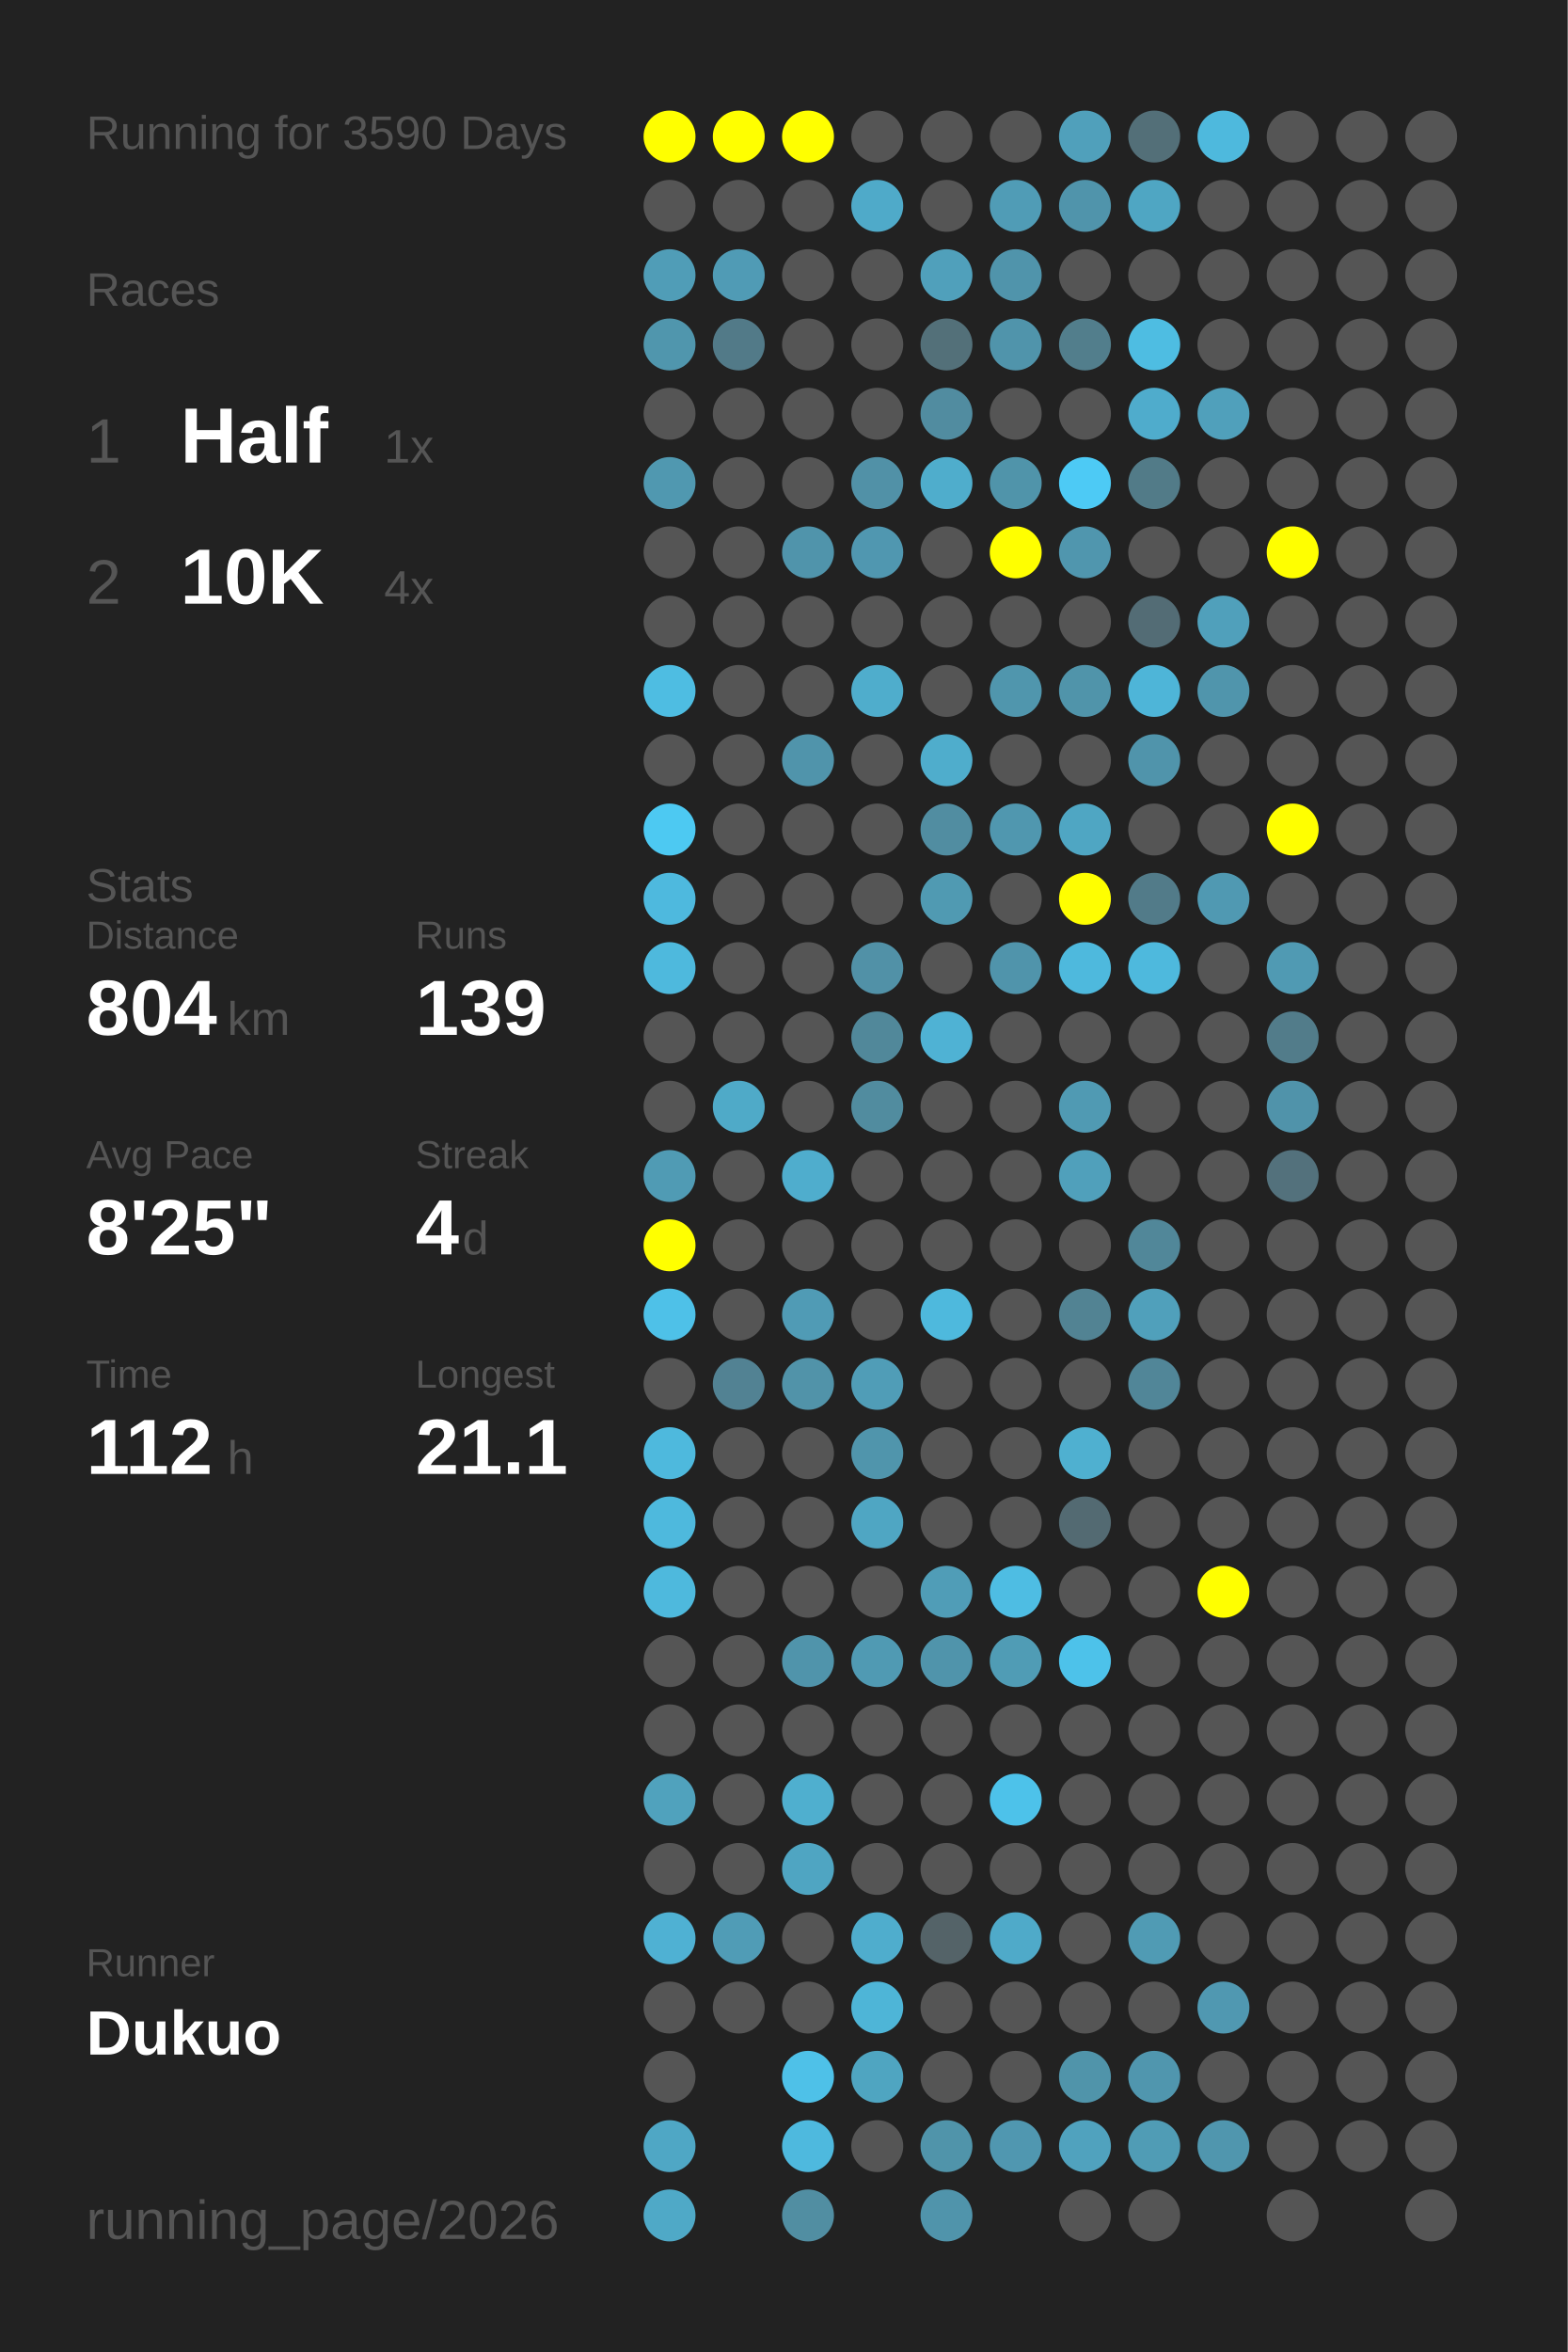
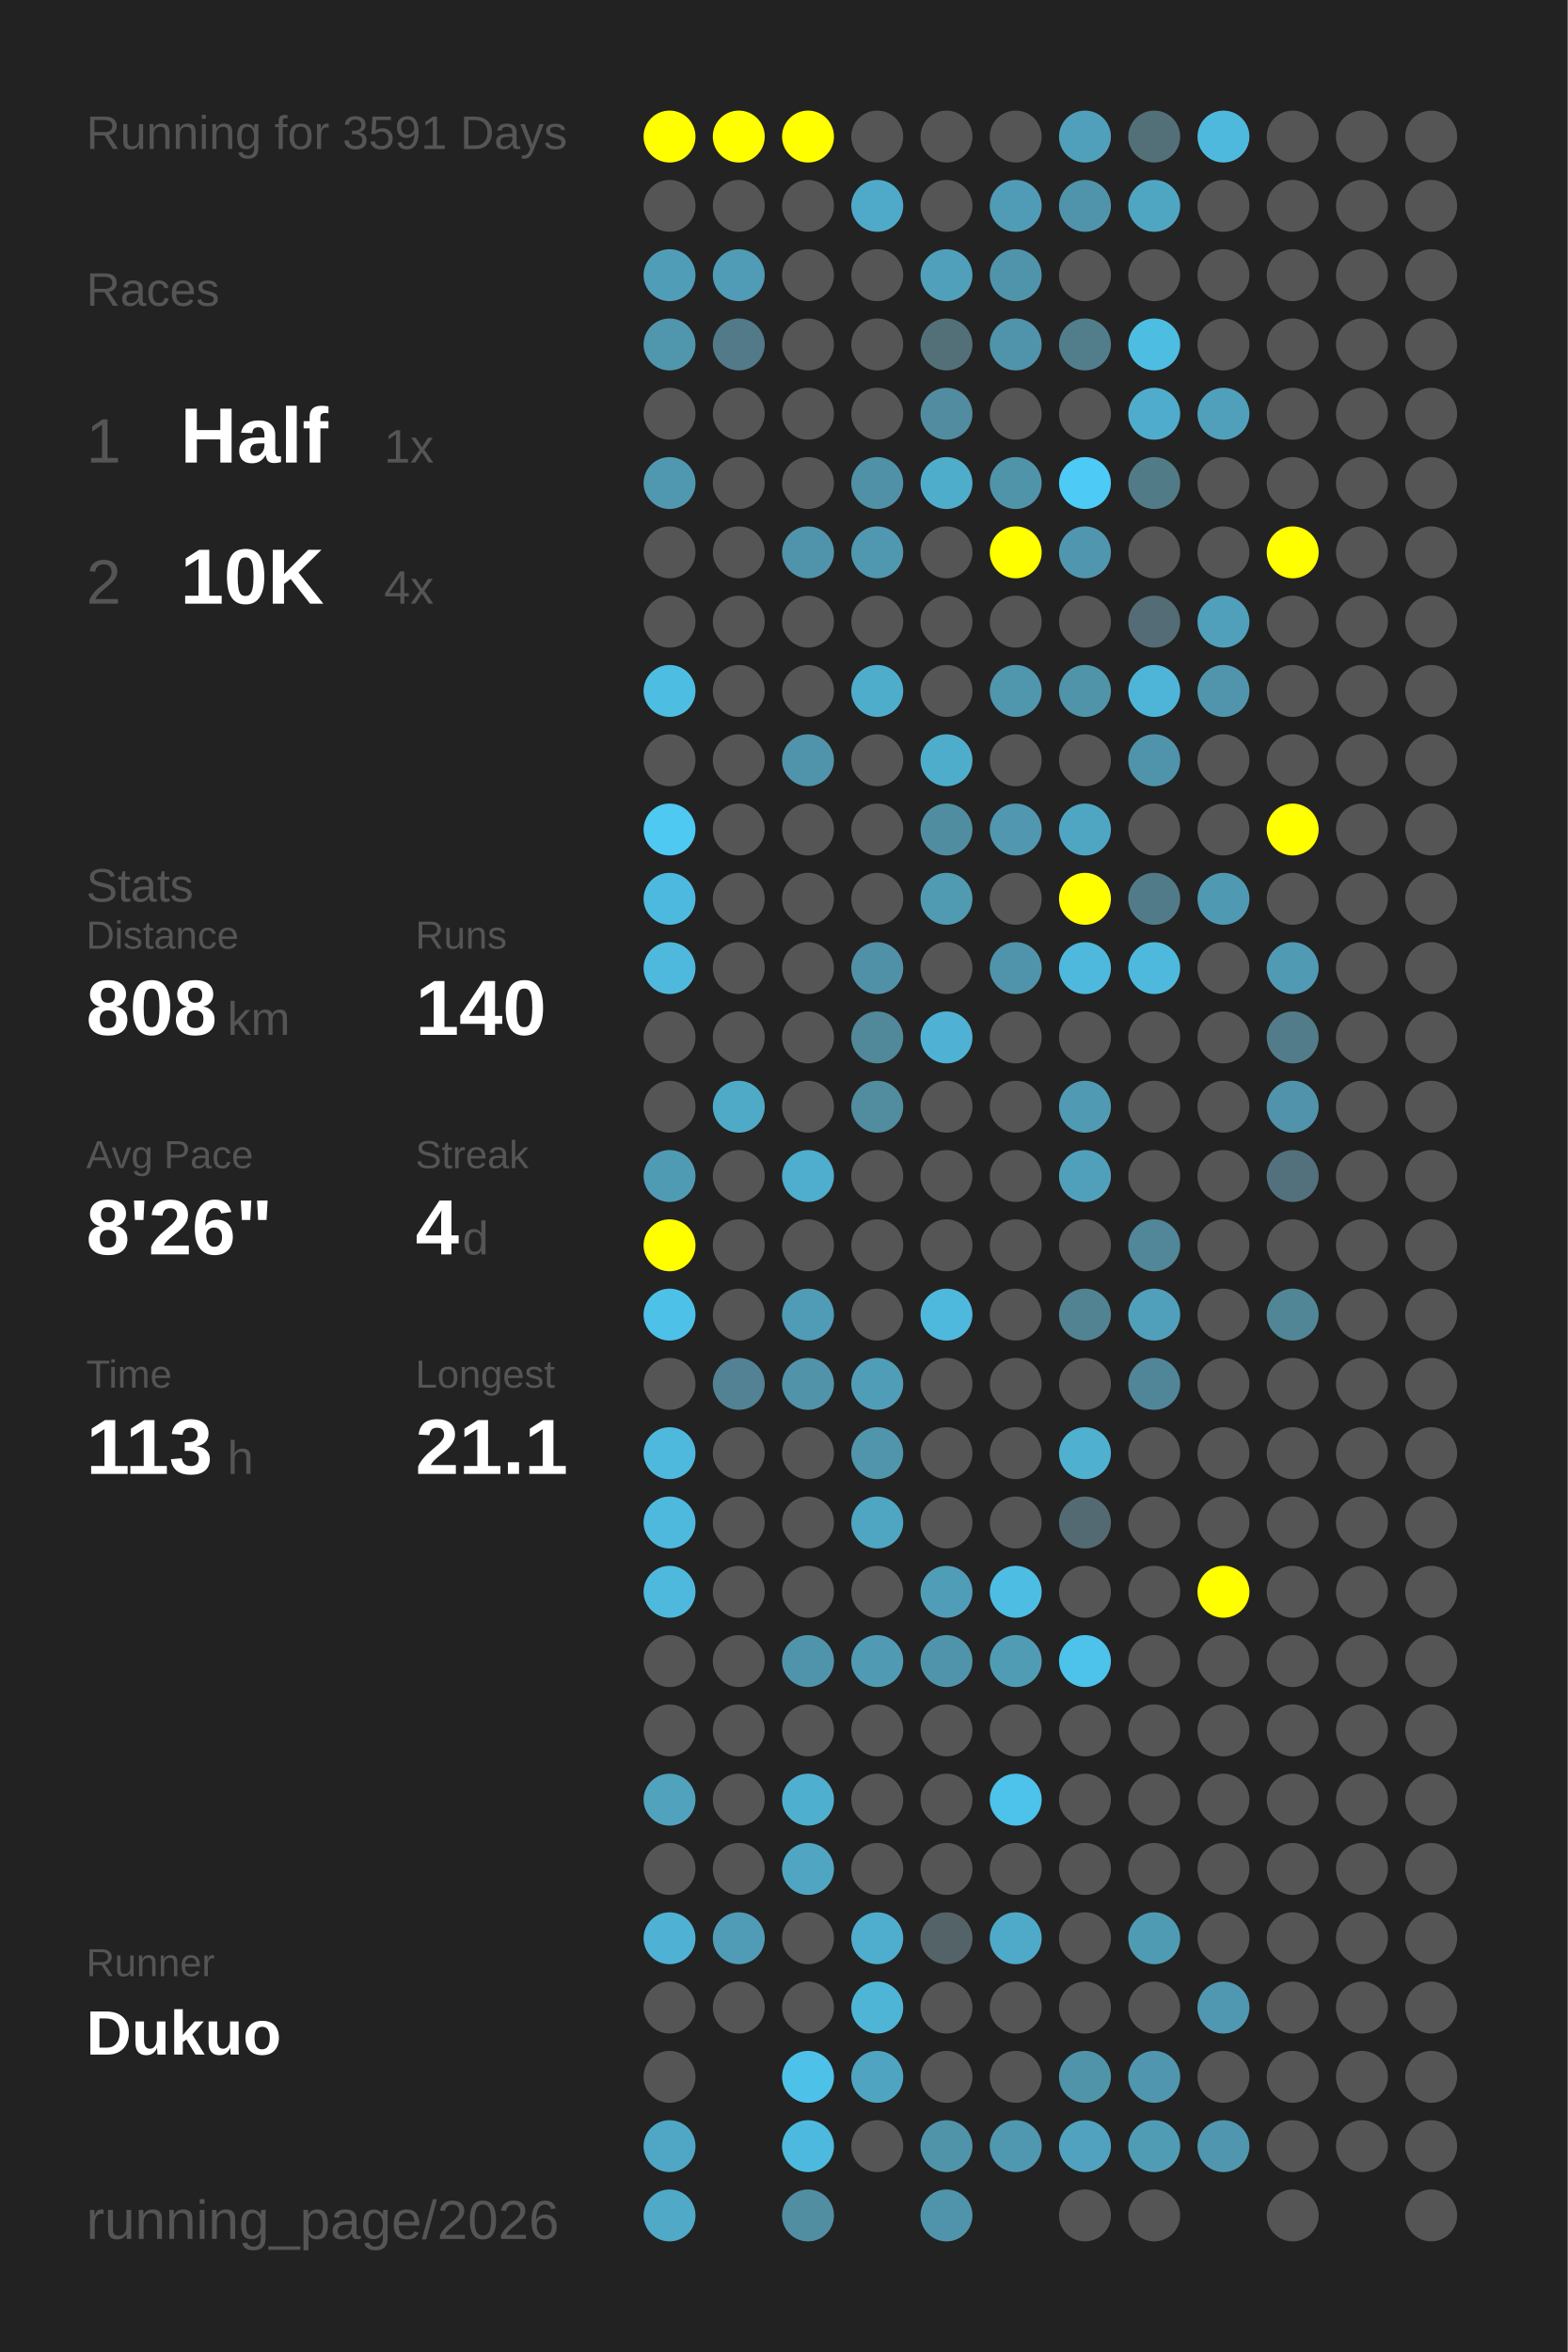
<svg xmlns="http://www.w3.org/2000/svg" baseProfile="full" height="300mm" version="1.1" viewBox="0,0,200,300" width="200mm">
  <defs />
  <rect fill="#222222" height="300" width="200" x="0" y="0" />
-   <text fill="#555555" style="font-size:6px; font-family:Arial;" x="11" y="19">Running for 3590 Days</text>
+   <text fill="#555555" style="font-size:6px; font-family:Arial;" x="11" y="19">Running for 3591 Days</text>
  <text fill="#555555" style="font-size:6px; font-family:Arial;" x="11" y="39">Races</text>
  <text fill="#555555" style="font-size:8px; font-family:Arial;" x="11" y="59">1</text>
  <text fill="#FFFFFF" style="font-size:10px; font-family:Arial; font-weight:bold;" x="23" y="59">Half</text>
  <text fill="#555555" style="font-size:6px; font-family:Arial;" x="49" y="59">1x</text>
  <text fill="#555555" style="font-size:8px; font-family:Arial;" x="11" y="77">2</text>
  <text fill="#FFFFFF" style="font-size:10px; font-family:Arial; font-weight:bold;" x="23" y="77">10K</text>
  <text fill="#555555" style="font-size:6px; font-family:Arial;" x="49" y="77">4x</text>
  <text fill="#555555" style="font-size:6px; font-family:Arial;" x="11" y="115">Stats</text>
  <text fill="#555555" style="font-size:5px; font-family:Arial;" x="11" y="121">Distance</text>
-   <text fill="#FFFFFF" style="font-size:10px; font-family:Arial; font-weight:bold;" x="11" y="132">804</text>
+   <text fill="#FFFFFF" style="font-size:10px; font-family:Arial; font-weight:bold;" x="11" y="132">808</text>
  <text fill="#555555" style="font-size:6px; font-family:Arial;" x="29" y="132">km</text>
  <text fill="#555555" style="font-size:5px; font-family:Arial;" x="53" y="121">Runs</text>
-   <text fill="#FFFFFF" style="font-size:10px; font-family:Arial; font-weight:bold;" x="53" y="132">139</text>
+   <text fill="#FFFFFF" style="font-size:10px; font-family:Arial; font-weight:bold;" x="53" y="132">140</text>
  <text fill="#555555" style="font-size:5px; font-family:Arial;" x="11" y="149">Avg Pace</text>
-   <text fill="#FFFFFF" style="font-size:10px; font-family:Arial; font-weight:bold;" x="11" y="160">8'25"</text>
+   <text fill="#FFFFFF" style="font-size:10px; font-family:Arial; font-weight:bold;" x="11" y="160">8'26"</text>
  <text fill="#555555" style="font-size:5px; font-family:Arial;" x="53" y="149">Streak</text>
  <text fill="#FFFFFF" style="font-size:10px; font-family:Arial; font-weight:bold;" x="53" y="160">4</text>
  <text fill="#555555" style="font-size:6px; font-family:Arial;" x="59" y="160">d</text>
  <text fill="#555555" style="font-size:5px; font-family:Arial;" x="11" y="177">Time</text>
-   <text fill="#FFFFFF" style="font-size:10px; font-family:Arial; font-weight:bold;" x="11" y="188">112</text>
+   <text fill="#FFFFFF" style="font-size:10px; font-family:Arial; font-weight:bold;" x="11" y="188">113</text>
  <text fill="#555555" style="font-size:6px; font-family:Arial;" x="29" y="188">h</text>
  <text fill="#555555" style="font-size:5px; font-family:Arial;" x="53" y="177">Longest</text>
  <text fill="#FFFFFF" style="font-size:10px; font-family:Arial; font-weight:bold;" x="53" y="188">21.1</text>
  <text fill="#555555" style="font-size:5px; font-family:Arial;" x="11" y="252.065">Runner</text>
  <text fill="#FFFFFF" style="font-size:8px; font-family:Arial; font-weight:bold;" x="11" y="262.065">Dukuo</text>
  <text fill="#555555" style="font-size:7px; font-family:Arial;" x="11" y="285.581">running_page/2026</text>
  <circle cx="85.417" cy="17.419" fill="#FFFF00" r="3.312" />
  <circle cx="85.417" cy="26.258" fill="#555555" r="3.312" />
  <circle cx="85.417" cy="35.097" fill="#509db7" r="3.312" />
  <circle cx="85.417" cy="43.935" fill="#5096ad" r="3.312" />
  <circle cx="85.417" cy="52.774" fill="#555555" r="3.312" />
  <circle cx="85.417" cy="61.613" fill="#5098b0" r="3.312" />
  <circle cx="85.417" cy="70.452" fill="#555555" r="3.312" />
  <circle cx="85.417" cy="79.29" fill="#555555" r="3.312" />
  <circle cx="85.417" cy="88.129" fill="#4ebde2" r="3.312" />
  <circle cx="85.417" cy="96.968" fill="#555555" r="3.312" />
  <circle cx="85.417" cy="105.806" fill="#4dc9f2" r="3.312" />
  <circle cx="85.417" cy="114.645" fill="#4eb9de" r="3.312" />
  <circle cx="85.417" cy="123.484" fill="#4eb9dd" r="3.312" />
  <circle cx="85.417" cy="132.323" fill="#555555" r="3.312" />
  <circle cx="85.417" cy="141.161" fill="#555555" r="3.312" />
  <circle cx="85.417" cy="150" fill="#509bb4" r="3.312" />
  <circle cx="85.417" cy="158.839" fill="#FFFF00" r="3.312" />
  <circle cx="85.417" cy="167.677" fill="#4ec1e8" r="3.312" />
  <circle cx="85.417" cy="176.516" fill="#555555" r="3.312" />
  <circle cx="85.417" cy="185.355" fill="#4eb9dd" r="3.312" />
  <circle cx="85.417" cy="194.194" fill="#4eb9dd" r="3.312" />
  <circle cx="85.417" cy="203.032" fill="#4eb9dd" r="3.312" />
  <circle cx="85.417" cy="211.871" fill="#555555" r="3.312" />
  <circle cx="85.417" cy="220.71" fill="#555555" r="3.312" />
  <circle cx="85.417" cy="229.548" fill="#50a2bd" r="3.312" />
  <circle cx="85.417" cy="238.387" fill="#555555" r="3.312" />
  <circle cx="85.417" cy="247.226" fill="#4fb1d3" r="3.312" />
  <circle cx="85.417" cy="256.065" fill="#555555" r="3.312" />
  <circle cx="85.417" cy="264.903" fill="#555555" r="3.312" />
  <circle cx="85.417" cy="273.742" fill="#4fa7c5" r="3.312" />
  <circle cx="85.417" cy="282.581" fill="#4fa9c7" r="3.312" />
  <circle cx="94.25" cy="17.419" fill="#FFFF00" r="3.312" />
  <circle cx="94.25" cy="26.258" fill="#555555" r="3.312" />
  <circle cx="94.25" cy="35.097" fill="#509bb5" r="3.312" />
  <circle cx="94.25" cy="43.935" fill="#527a88" r="3.312" />
  <circle cx="94.25" cy="52.774" fill="#555555" r="3.312" />
  <circle cx="94.25" cy="61.613" fill="#555555" r="3.312" />
  <circle cx="94.25" cy="70.452" fill="#555555" r="3.312" />
  <circle cx="94.25" cy="79.29" fill="#555555" r="3.312" />
  <circle cx="94.25" cy="88.129" fill="#555555" r="3.312" />
  <circle cx="94.25" cy="96.968" fill="#555555" r="3.312" />
  <circle cx="94.25" cy="105.806" fill="#555555" r="3.312" />
  <circle cx="94.25" cy="114.645" fill="#555555" r="3.312" />
  <circle cx="94.25" cy="123.484" fill="#555555" r="3.312" />
  <circle cx="94.25" cy="132.323" fill="#555555" r="3.312" />
  <circle cx="94.25" cy="141.161" fill="#4faac8" r="3.312" />
  <circle cx="94.25" cy="150" fill="#555555" r="3.312" />
  <circle cx="94.25" cy="158.839" fill="#555555" r="3.312" />
  <circle cx="94.25" cy="167.677" fill="#555555" r="3.312" />
  <circle cx="94.25" cy="176.516" fill="#528293" r="3.312" />
  <circle cx="94.25" cy="185.355" fill="#555555" r="3.312" />
  <circle cx="94.25" cy="194.194" fill="#555555" r="3.312" />
  <circle cx="94.25" cy="203.032" fill="#555555" r="3.312" />
  <circle cx="94.25" cy="211.871" fill="#555555" r="3.312" />
  <circle cx="94.25" cy="220.71" fill="#555555" r="3.312" />
  <circle cx="94.25" cy="229.548" fill="#555555" r="3.312" />
  <circle cx="94.25" cy="238.387" fill="#555555" r="3.312" />
  <circle cx="94.25" cy="247.226" fill="#509cb6" r="3.312" />
  <circle cx="94.25" cy="256.065" fill="#555555" r="3.312" />
  <circle cx="103.083" cy="17.419" fill="#FFFF00" r="3.312" />
  <circle cx="103.083" cy="26.258" fill="#555555" r="3.312" />
  <circle cx="103.083" cy="35.097" fill="#555555" r="3.312" />
  <circle cx="103.083" cy="43.935" fill="#555555" r="3.312" />
  <circle cx="103.083" cy="52.774" fill="#555555" r="3.312" />
  <circle cx="103.083" cy="61.613" fill="#555555" r="3.312" />
  <circle cx="103.083" cy="70.452" fill="#5094ab" r="3.312" />
  <circle cx="103.083" cy="79.29" fill="#555555" r="3.312" />
  <circle cx="103.083" cy="88.129" fill="#555555" r="3.312" />
  <circle cx="103.083" cy="96.968" fill="#5094ab" r="3.312" />
  <circle cx="103.083" cy="105.806" fill="#555555" r="3.312" />
  <circle cx="103.083" cy="114.645" fill="#555555" r="3.312" />
  <circle cx="103.083" cy="123.484" fill="#555555" r="3.312" />
  <circle cx="103.083" cy="132.323" fill="#555555" r="3.312" />
  <circle cx="103.083" cy="141.161" fill="#555555" r="3.312" />
  <circle cx="103.083" cy="150" fill="#4fadcd" r="3.312" />
  <circle cx="103.083" cy="158.839" fill="#555555" r="3.312" />
  <circle cx="103.083" cy="167.677" fill="#509bb5" r="3.312" />
  <circle cx="103.083" cy="176.516" fill="#5193a9" r="3.312" />
  <circle cx="103.083" cy="185.355" fill="#555555" r="3.312" />
  <circle cx="103.083" cy="194.194" fill="#555555" r="3.312" />
  <circle cx="103.083" cy="203.032" fill="#555555" r="3.312" />
  <circle cx="103.083" cy="211.871" fill="#5094ab" r="3.312" />
  <circle cx="103.083" cy="220.71" fill="#555555" r="3.312" />
  <circle cx="103.083" cy="229.548" fill="#4fafcf" r="3.312" />
  <circle cx="103.083" cy="238.387" fill="#4fa5c2" r="3.312" />
  <circle cx="103.083" cy="247.226" fill="#555555" r="3.312" />
  <circle cx="103.083" cy="256.065" fill="#555555" r="3.312" />
  <circle cx="103.083" cy="264.903" fill="#4ec1e8" r="3.312" />
  <circle cx="103.083" cy="273.742" fill="#4eb9de" r="3.312" />
  <circle cx="103.083" cy="282.581" fill="#518ea2" r="3.312" />
  <circle cx="111.917" cy="17.419" fill="#555555" r="3.312" />
  <circle cx="111.917" cy="26.258" fill="#4faac9" r="3.312" />
  <circle cx="111.917" cy="35.097" fill="#555555" r="3.312" />
  <circle cx="111.917" cy="43.935" fill="#555555" r="3.312" />
  <circle cx="111.917" cy="52.774" fill="#555555" r="3.312" />
  <circle cx="111.917" cy="61.613" fill="#5191a7" r="3.312" />
  <circle cx="111.917" cy="70.452" fill="#5097b0" r="3.312" />
  <circle cx="111.917" cy="79.29" fill="#555555" r="3.312" />
  <circle cx="111.917" cy="88.129" fill="#4fadcc" r="3.312" />
  <circle cx="111.917" cy="96.968" fill="#555555" r="3.312" />
  <circle cx="111.917" cy="105.806" fill="#555555" r="3.312" />
  <circle cx="111.917" cy="114.645" fill="#555555" r="3.312" />
  <circle cx="111.917" cy="123.484" fill="#5191a7" r="3.312" />
  <circle cx="111.917" cy="132.323" fill="#51889a" r="3.312" />
  <circle cx="111.917" cy="141.161" fill="#518c9f" r="3.312" />
  <circle cx="111.917" cy="150" fill="#555555" r="3.312" />
  <circle cx="111.917" cy="158.839" fill="#555555" r="3.312" />
  <circle cx="111.917" cy="167.677" fill="#555555" r="3.312" />
  <circle cx="111.917" cy="176.516" fill="#509db7" r="3.312" />
  <circle cx="111.917" cy="185.355" fill="#5095ac" r="3.312" />
  <circle cx="111.917" cy="194.194" fill="#4fa6c3" r="3.312" />
  <circle cx="111.917" cy="203.032" fill="#555555" r="3.312" />
  <circle cx="111.917" cy="211.871" fill="#509ab3" r="3.312" />
  <circle cx="111.917" cy="220.71" fill="#555555" r="3.312" />
  <circle cx="111.917" cy="229.548" fill="#555555" r="3.312" />
  <circle cx="111.917" cy="238.387" fill="#555555" r="3.312" />
  <circle cx="111.917" cy="247.226" fill="#4fadcd" r="3.312" />
  <circle cx="111.917" cy="256.065" fill="#4eb5d7" r="3.312" />
  <circle cx="111.917" cy="264.903" fill="#4fa5c1" r="3.312" />
  <circle cx="111.917" cy="273.742" fill="#555555" r="3.312" />
  <circle cx="120.75" cy="17.419" fill="#555555" r="3.312" />
  <circle cx="120.75" cy="26.258" fill="#555555" r="3.312" />
  <circle cx="120.75" cy="35.097" fill="#50a0bb" r="3.312" />
  <circle cx="120.75" cy="43.935" fill="#537079" r="3.312" />
  <circle cx="120.75" cy="52.774" fill="#518ca0" r="3.312" />
  <circle cx="120.75" cy="61.613" fill="#4fadcc" r="3.312" />
  <circle cx="120.75" cy="70.452" fill="#555555" r="3.312" />
  <circle cx="120.75" cy="79.29" fill="#555555" r="3.312" />
  <circle cx="120.75" cy="88.129" fill="#555555" r="3.312" />
  <circle cx="120.75" cy="96.968" fill="#4fadcc" r="3.312" />
  <circle cx="120.75" cy="105.806" fill="#518da1" r="3.312" />
  <circle cx="120.75" cy="114.645" fill="#509ab2" r="3.312" />
  <circle cx="120.75" cy="123.484" fill="#555555" r="3.312" />
  <circle cx="120.75" cy="132.323" fill="#4fb2d4" r="3.312" />
  <circle cx="120.75" cy="141.161" fill="#555555" r="3.312" />
  <circle cx="120.75" cy="150" fill="#555555" r="3.312" />
  <circle cx="120.75" cy="158.839" fill="#555555" r="3.312" />
  <circle cx="120.75" cy="167.677" fill="#4eb9dd" r="3.312" />
  <circle cx="120.75" cy="176.516" fill="#555555" r="3.312" />
  <circle cx="120.75" cy="185.355" fill="#555555" r="3.312" />
  <circle cx="120.75" cy="194.194" fill="#555555" r="3.312" />
  <circle cx="120.75" cy="203.032" fill="#509db7" r="3.312" />
  <circle cx="120.75" cy="211.871" fill="#5094ab" r="3.312" />
  <circle cx="120.75" cy="220.71" fill="#555555" r="3.312" />
  <circle cx="120.75" cy="229.548" fill="#555555" r="3.312" />
  <circle cx="120.75" cy="238.387" fill="#555555" r="3.312" />
  <circle cx="120.75" cy="247.226" fill="#546368" r="3.312" />
  <circle cx="120.75" cy="256.065" fill="#555555" r="3.312" />
  <circle cx="120.75" cy="264.903" fill="#555555" r="3.312" />
  <circle cx="120.75" cy="273.742" fill="#5094aa" r="3.312" />
  <circle cx="120.75" cy="282.581" fill="#5094ab" r="3.312" />
  <circle cx="129.583" cy="17.419" fill="#555555" r="3.312" />
  <circle cx="129.583" cy="26.258" fill="#509cb6" r="3.312" />
  <circle cx="129.583" cy="35.097" fill="#5094ab" r="3.312" />
  <circle cx="129.583" cy="43.935" fill="#5094ab" r="3.312" />
  <circle cx="129.583" cy="52.774" fill="#555555" r="3.312" />
  <circle cx="129.583" cy="61.613" fill="#5094aa" r="3.312" />
  <circle cx="129.583" cy="70.452" fill="#FFFF00" r="3.312" />
  <circle cx="129.583" cy="79.29" fill="#555555" r="3.312" />
  <circle cx="129.583" cy="88.129" fill="#5096ad" r="3.312" />
  <circle cx="129.583" cy="96.968" fill="#555555" r="3.312" />
  <circle cx="129.583" cy="105.806" fill="#5097af" r="3.312" />
  <circle cx="129.583" cy="114.645" fill="#555555" r="3.312" />
  <circle cx="129.583" cy="123.484" fill="#5094ab" r="3.312" />
  <circle cx="129.583" cy="132.323" fill="#555555" r="3.312" />
  <circle cx="129.583" cy="141.161" fill="#555555" r="3.312" />
  <circle cx="129.583" cy="150" fill="#555555" r="3.312" />
  <circle cx="129.583" cy="158.839" fill="#555555" r="3.312" />
  <circle cx="129.583" cy="167.677" fill="#555555" r="3.312" />
  <circle cx="129.583" cy="176.516" fill="#555555" r="3.312" />
  <circle cx="129.583" cy="185.355" fill="#555555" r="3.312" />
  <circle cx="129.583" cy="194.194" fill="#555555" r="3.312" />
  <circle cx="129.583" cy="203.032" fill="#4ebde3" r="3.312" />
  <circle cx="129.583" cy="211.871" fill="#509cb5" r="3.312" />
  <circle cx="129.583" cy="220.71" fill="#555555" r="3.312" />
  <circle cx="129.583" cy="229.548" fill="#4dc2ea" r="3.312" />
  <circle cx="129.583" cy="238.387" fill="#555555" r="3.312" />
  <circle cx="129.583" cy="247.226" fill="#4faac9" r="3.312" />
  <circle cx="129.583" cy="256.065" fill="#555555" r="3.312" />
  <circle cx="129.583" cy="264.903" fill="#555555" r="3.312" />
  <circle cx="129.583" cy="273.742" fill="#5097b0" r="3.312" />
  <circle cx="138.417" cy="17.419" fill="#50a0bb" r="3.312" />
  <circle cx="138.417" cy="26.258" fill="#5094ab" r="3.312" />
  <circle cx="138.417" cy="35.097" fill="#555555" r="3.312" />
  <circle cx="138.417" cy="43.935" fill="#527e8c" r="3.312" />
  <circle cx="138.417" cy="52.774" fill="#555555" r="3.312" />
  <circle cx="138.417" cy="61.613" fill="#4dcaf5" r="3.312" />
  <circle cx="138.417" cy="70.452" fill="#5096ae" r="3.312" />
  <circle cx="138.417" cy="79.29" fill="#555555" r="3.312" />
  <circle cx="138.417" cy="88.129" fill="#5094aa" r="3.312" />
  <circle cx="138.417" cy="96.968" fill="#555555" r="3.312" />
  <circle cx="138.417" cy="105.806" fill="#4fa6c3" r="3.312" />
  <circle cx="138.417" cy="114.645" fill="#FFFF00" r="3.312" />
  <circle cx="138.417" cy="123.484" fill="#4eb9dd" r="3.312" />
  <circle cx="138.417" cy="132.323" fill="#555555" r="3.312" />
  <circle cx="138.417" cy="141.161" fill="#509ab3" r="3.312" />
  <circle cx="138.417" cy="150" fill="#50a0bb" r="3.312" />
  <circle cx="138.417" cy="158.839" fill="#555555" r="3.312" />
  <circle cx="138.417" cy="167.677" fill="#528393" r="3.312" />
  <circle cx="138.417" cy="176.516" fill="#555555" r="3.312" />
  <circle cx="138.417" cy="185.355" fill="#4fb0d0" r="3.312" />
  <circle cx="138.417" cy="194.194" fill="#536a72" r="3.312" />
  <circle cx="138.417" cy="203.032" fill="#555555" r="3.312" />
  <circle cx="138.417" cy="211.871" fill="#4dc2ea" r="3.312" />
  <circle cx="138.417" cy="220.71" fill="#555555" r="3.312" />
  <circle cx="138.417" cy="229.548" fill="#555555" r="3.312" />
  <circle cx="138.417" cy="238.387" fill="#555555" r="3.312" />
  <circle cx="138.417" cy="247.226" fill="#555555" r="3.312" />
  <circle cx="138.417" cy="256.065" fill="#555555" r="3.312" />
  <circle cx="138.417" cy="264.903" fill="#5094aa" r="3.312" />
  <circle cx="138.417" cy="273.742" fill="#50a2be" r="3.312" />
  <circle cx="138.417" cy="282.581" fill="#555555" r="3.312" />
  <circle cx="147.25" cy="17.419" fill="#536f78" r="3.312" />
  <circle cx="147.25" cy="26.258" fill="#4fa6c3" r="3.312" />
  <circle cx="147.25" cy="35.097" fill="#555555" r="3.312" />
  <circle cx="147.25" cy="43.935" fill="#4ebde2" r="3.312" />
  <circle cx="147.25" cy="52.774" fill="#4faccc" r="3.312" />
  <circle cx="147.25" cy="61.613" fill="#527b88" r="3.312" />
  <circle cx="147.25" cy="70.452" fill="#555555" r="3.312" />
  <circle cx="147.25" cy="79.29" fill="#536c75" r="3.312" />
  <circle cx="147.25" cy="88.129" fill="#4eb5d8" r="3.312" />
  <circle cx="147.25" cy="96.968" fill="#5094ab" r="3.312" />
  <circle cx="147.25" cy="105.806" fill="#555555" r="3.312" />
  <circle cx="147.25" cy="114.645" fill="#527b89" r="3.312" />
  <circle cx="147.25" cy="123.484" fill="#4eb9dd" r="3.312" />
  <circle cx="147.25" cy="132.323" fill="#555555" r="3.312" />
  <circle cx="147.25" cy="141.161" fill="#555555" r="3.312" />
  <circle cx="147.25" cy="150" fill="#555555" r="3.312" />
  <circle cx="147.25" cy="158.839" fill="#518799" r="3.312" />
  <circle cx="147.25" cy="167.677" fill="#50a0bb" r="3.312" />
  <circle cx="147.25" cy="176.516" fill="#518698" r="3.312" />
  <circle cx="147.25" cy="185.355" fill="#555555" r="3.312" />
  <circle cx="147.25" cy="194.194" fill="#555555" r="3.312" />
  <circle cx="147.25" cy="203.032" fill="#555555" r="3.312" />
  <circle cx="147.25" cy="211.871" fill="#555555" r="3.312" />
  <circle cx="147.25" cy="220.71" fill="#555555" r="3.312" />
  <circle cx="147.25" cy="229.548" fill="#555555" r="3.312" />
  <circle cx="147.25" cy="238.387" fill="#555555" r="3.312" />
  <circle cx="147.25" cy="247.226" fill="#509bb4" r="3.312" />
  <circle cx="147.25" cy="256.065" fill="#555555" r="3.312" />
  <circle cx="147.25" cy="264.903" fill="#5096ae" r="3.312" />
  <circle cx="147.25" cy="273.742" fill="#509cb5" r="3.312" />
  <circle cx="147.25" cy="282.581" fill="#555555" r="3.312" />
  <circle cx="156.083" cy="17.419" fill="#4eb9dd" r="3.312" />
  <circle cx="156.083" cy="26.258" fill="#555555" r="3.312" />
  <circle cx="156.083" cy="35.097" fill="#555555" r="3.312" />
  <circle cx="156.083" cy="43.935" fill="#555555" r="3.312" />
  <circle cx="156.083" cy="52.774" fill="#50a0bb" r="3.312" />
  <circle cx="156.083" cy="61.613" fill="#555555" r="3.312" />
  <circle cx="156.083" cy="70.452" fill="#555555" r="3.312" />
  <circle cx="156.083" cy="79.29" fill="#50a0bb" r="3.312" />
  <circle cx="156.083" cy="88.129" fill="#5095ac" r="3.312" />
  <circle cx="156.083" cy="96.968" fill="#555555" r="3.312" />
  <circle cx="156.083" cy="105.806" fill="#555555" r="3.312" />
  <circle cx="156.083" cy="114.645" fill="#5099b2" r="3.312" />
  <circle cx="156.083" cy="123.484" fill="#555555" r="3.312" />
  <circle cx="156.083" cy="132.323" fill="#555555" r="3.312" />
  <circle cx="156.083" cy="141.161" fill="#555555" r="3.312" />
  <circle cx="156.083" cy="150" fill="#555555" r="3.312" />
  <circle cx="156.083" cy="158.839" fill="#555555" r="3.312" />
  <circle cx="156.083" cy="167.677" fill="#555555" r="3.312" />
  <circle cx="156.083" cy="176.516" fill="#555555" r="3.312" />
  <circle cx="156.083" cy="185.355" fill="#555555" r="3.312" />
  <circle cx="156.083" cy="194.194" fill="#555555" r="3.312" />
  <circle cx="156.083" cy="203.032" fill="#FFFF00" r="3.312" />
  <circle cx="156.083" cy="211.871" fill="#555555" r="3.312" />
  <circle cx="156.083" cy="220.71" fill="#555555" r="3.312" />
  <circle cx="156.083" cy="229.548" fill="#555555" r="3.312" />
  <circle cx="156.083" cy="238.387" fill="#555555" r="3.312" />
  <circle cx="156.083" cy="247.226" fill="#555555" r="3.312" />
  <circle cx="156.083" cy="256.065" fill="#5098b1" r="3.312" />
  <circle cx="156.083" cy="264.903" fill="#555555" r="3.312" />
  <circle cx="156.083" cy="273.742" fill="#5096ae" r="3.312" />
  <circle cx="164.917" cy="17.419" fill="#555555" r="3.312" />
  <circle cx="164.917" cy="26.258" fill="#555555" r="3.312" />
  <circle cx="164.917" cy="35.097" fill="#555555" r="3.312" />
  <circle cx="164.917" cy="43.935" fill="#555555" r="3.312" />
  <circle cx="164.917" cy="52.774" fill="#555555" r="3.312" />
  <circle cx="164.917" cy="61.613" fill="#555555" r="3.312" />
  <circle cx="164.917" cy="70.452" fill="#FFFF00" r="3.312" />
  <circle cx="164.917" cy="79.29" fill="#555555" r="3.312" />
  <circle cx="164.917" cy="88.129" fill="#555555" r="3.312" />
  <circle cx="164.917" cy="96.968" fill="#555555" r="3.312" />
  <circle cx="164.917" cy="105.806" fill="#FFFF00" r="3.312" />
  <circle cx="164.917" cy="114.645" fill="#555555" r="3.312" />
  <circle cx="164.917" cy="123.484" fill="#509ab3" r="3.312" />
  <circle cx="164.917" cy="132.323" fill="#527c8a" r="3.312" />
  <circle cx="164.917" cy="141.161" fill="#5093aa" r="3.312" />
  <circle cx="164.917" cy="150" fill="#53717c" r="3.312" />
  <circle cx="164.917" cy="158.839" fill="#555555" r="3.312" />
-   <circle cx="164.917" cy="167.677" fill="#555555" r="3.312" />
+   <circle cx="164.917" cy="167.677" fill="#518697" r="3.312" />
  <circle cx="164.917" cy="176.516" fill="#555555" r="3.312" />
  <circle cx="164.917" cy="185.355" fill="#555555" r="3.312" />
  <circle cx="164.917" cy="194.194" fill="#555555" r="3.312" />
  <circle cx="164.917" cy="203.032" fill="#555555" r="3.312" />
  <circle cx="164.917" cy="211.871" fill="#555555" r="3.312" />
  <circle cx="164.917" cy="220.71" fill="#555555" r="3.312" />
  <circle cx="164.917" cy="229.548" fill="#555555" r="3.312" />
  <circle cx="164.917" cy="238.387" fill="#555555" r="3.312" />
  <circle cx="164.917" cy="247.226" fill="#555555" r="3.312" />
  <circle cx="164.917" cy="256.065" fill="#555555" r="3.312" />
  <circle cx="164.917" cy="264.903" fill="#555555" r="3.312" />
  <circle cx="164.917" cy="273.742" fill="#555555" r="3.312" />
  <circle cx="164.917" cy="282.581" fill="#555555" r="3.312" />
  <circle cx="173.75" cy="17.419" fill="#555555" r="3.312" />
  <circle cx="173.75" cy="26.258" fill="#555555" r="3.312" />
  <circle cx="173.75" cy="35.097" fill="#555555" r="3.312" />
  <circle cx="173.75" cy="43.935" fill="#555555" r="3.312" />
  <circle cx="173.75" cy="52.774" fill="#555555" r="3.312" />
  <circle cx="173.75" cy="61.613" fill="#555555" r="3.312" />
  <circle cx="173.75" cy="70.452" fill="#555555" r="3.312" />
  <circle cx="173.75" cy="79.29" fill="#555555" r="3.312" />
  <circle cx="173.75" cy="88.129" fill="#555555" r="3.312" />
  <circle cx="173.75" cy="96.968" fill="#555555" r="3.312" />
  <circle cx="173.75" cy="105.806" fill="#555555" r="3.312" />
  <circle cx="173.75" cy="114.645" fill="#555555" r="3.312" />
  <circle cx="173.75" cy="123.484" fill="#555555" r="3.312" />
  <circle cx="173.75" cy="132.323" fill="#555555" r="3.312" />
  <circle cx="173.75" cy="141.161" fill="#555555" r="3.312" />
  <circle cx="173.75" cy="150" fill="#555555" r="3.312" />
  <circle cx="173.75" cy="158.839" fill="#555555" r="3.312" />
  <circle cx="173.75" cy="167.677" fill="#555555" r="3.312" />
  <circle cx="173.75" cy="176.516" fill="#555555" r="3.312" />
  <circle cx="173.75" cy="185.355" fill="#555555" r="3.312" />
  <circle cx="173.75" cy="194.194" fill="#555555" r="3.312" />
  <circle cx="173.75" cy="203.032" fill="#555555" r="3.312" />
  <circle cx="173.75" cy="211.871" fill="#555555" r="3.312" />
  <circle cx="173.75" cy="220.71" fill="#555555" r="3.312" />
  <circle cx="173.75" cy="229.548" fill="#555555" r="3.312" />
  <circle cx="173.75" cy="238.387" fill="#555555" r="3.312" />
  <circle cx="173.75" cy="247.226" fill="#555555" r="3.312" />
  <circle cx="173.75" cy="256.065" fill="#555555" r="3.312" />
  <circle cx="173.75" cy="264.903" fill="#555555" r="3.312" />
  <circle cx="173.75" cy="273.742" fill="#555555" r="3.312" />
  <circle cx="182.583" cy="17.419" fill="#555555" r="3.312" />
  <circle cx="182.583" cy="26.258" fill="#555555" r="3.312" />
  <circle cx="182.583" cy="35.097" fill="#555555" r="3.312" />
  <circle cx="182.583" cy="43.935" fill="#555555" r="3.312" />
  <circle cx="182.583" cy="52.774" fill="#555555" r="3.312" />
  <circle cx="182.583" cy="61.613" fill="#555555" r="3.312" />
  <circle cx="182.583" cy="70.452" fill="#555555" r="3.312" />
  <circle cx="182.583" cy="79.29" fill="#555555" r="3.312" />
  <circle cx="182.583" cy="88.129" fill="#555555" r="3.312" />
  <circle cx="182.583" cy="96.968" fill="#555555" r="3.312" />
  <circle cx="182.583" cy="105.806" fill="#555555" r="3.312" />
  <circle cx="182.583" cy="114.645" fill="#555555" r="3.312" />
  <circle cx="182.583" cy="123.484" fill="#555555" r="3.312" />
  <circle cx="182.583" cy="132.323" fill="#555555" r="3.312" />
  <circle cx="182.583" cy="141.161" fill="#555555" r="3.312" />
  <circle cx="182.583" cy="150" fill="#555555" r="3.312" />
  <circle cx="182.583" cy="158.839" fill="#555555" r="3.312" />
  <circle cx="182.583" cy="167.677" fill="#555555" r="3.312" />
  <circle cx="182.583" cy="176.516" fill="#555555" r="3.312" />
  <circle cx="182.583" cy="185.355" fill="#555555" r="3.312" />
  <circle cx="182.583" cy="194.194" fill="#555555" r="3.312" />
  <circle cx="182.583" cy="203.032" fill="#555555" r="3.312" />
  <circle cx="182.583" cy="211.871" fill="#555555" r="3.312" />
  <circle cx="182.583" cy="220.71" fill="#555555" r="3.312" />
  <circle cx="182.583" cy="229.548" fill="#555555" r="3.312" />
  <circle cx="182.583" cy="238.387" fill="#555555" r="3.312" />
  <circle cx="182.583" cy="247.226" fill="#555555" r="3.312" />
  <circle cx="182.583" cy="256.065" fill="#555555" r="3.312" />
  <circle cx="182.583" cy="264.903" fill="#555555" r="3.312" />
  <circle cx="182.583" cy="273.742" fill="#555555" r="3.312" />
  <circle cx="182.583" cy="282.581" fill="#555555" r="3.312" />
</svg>
